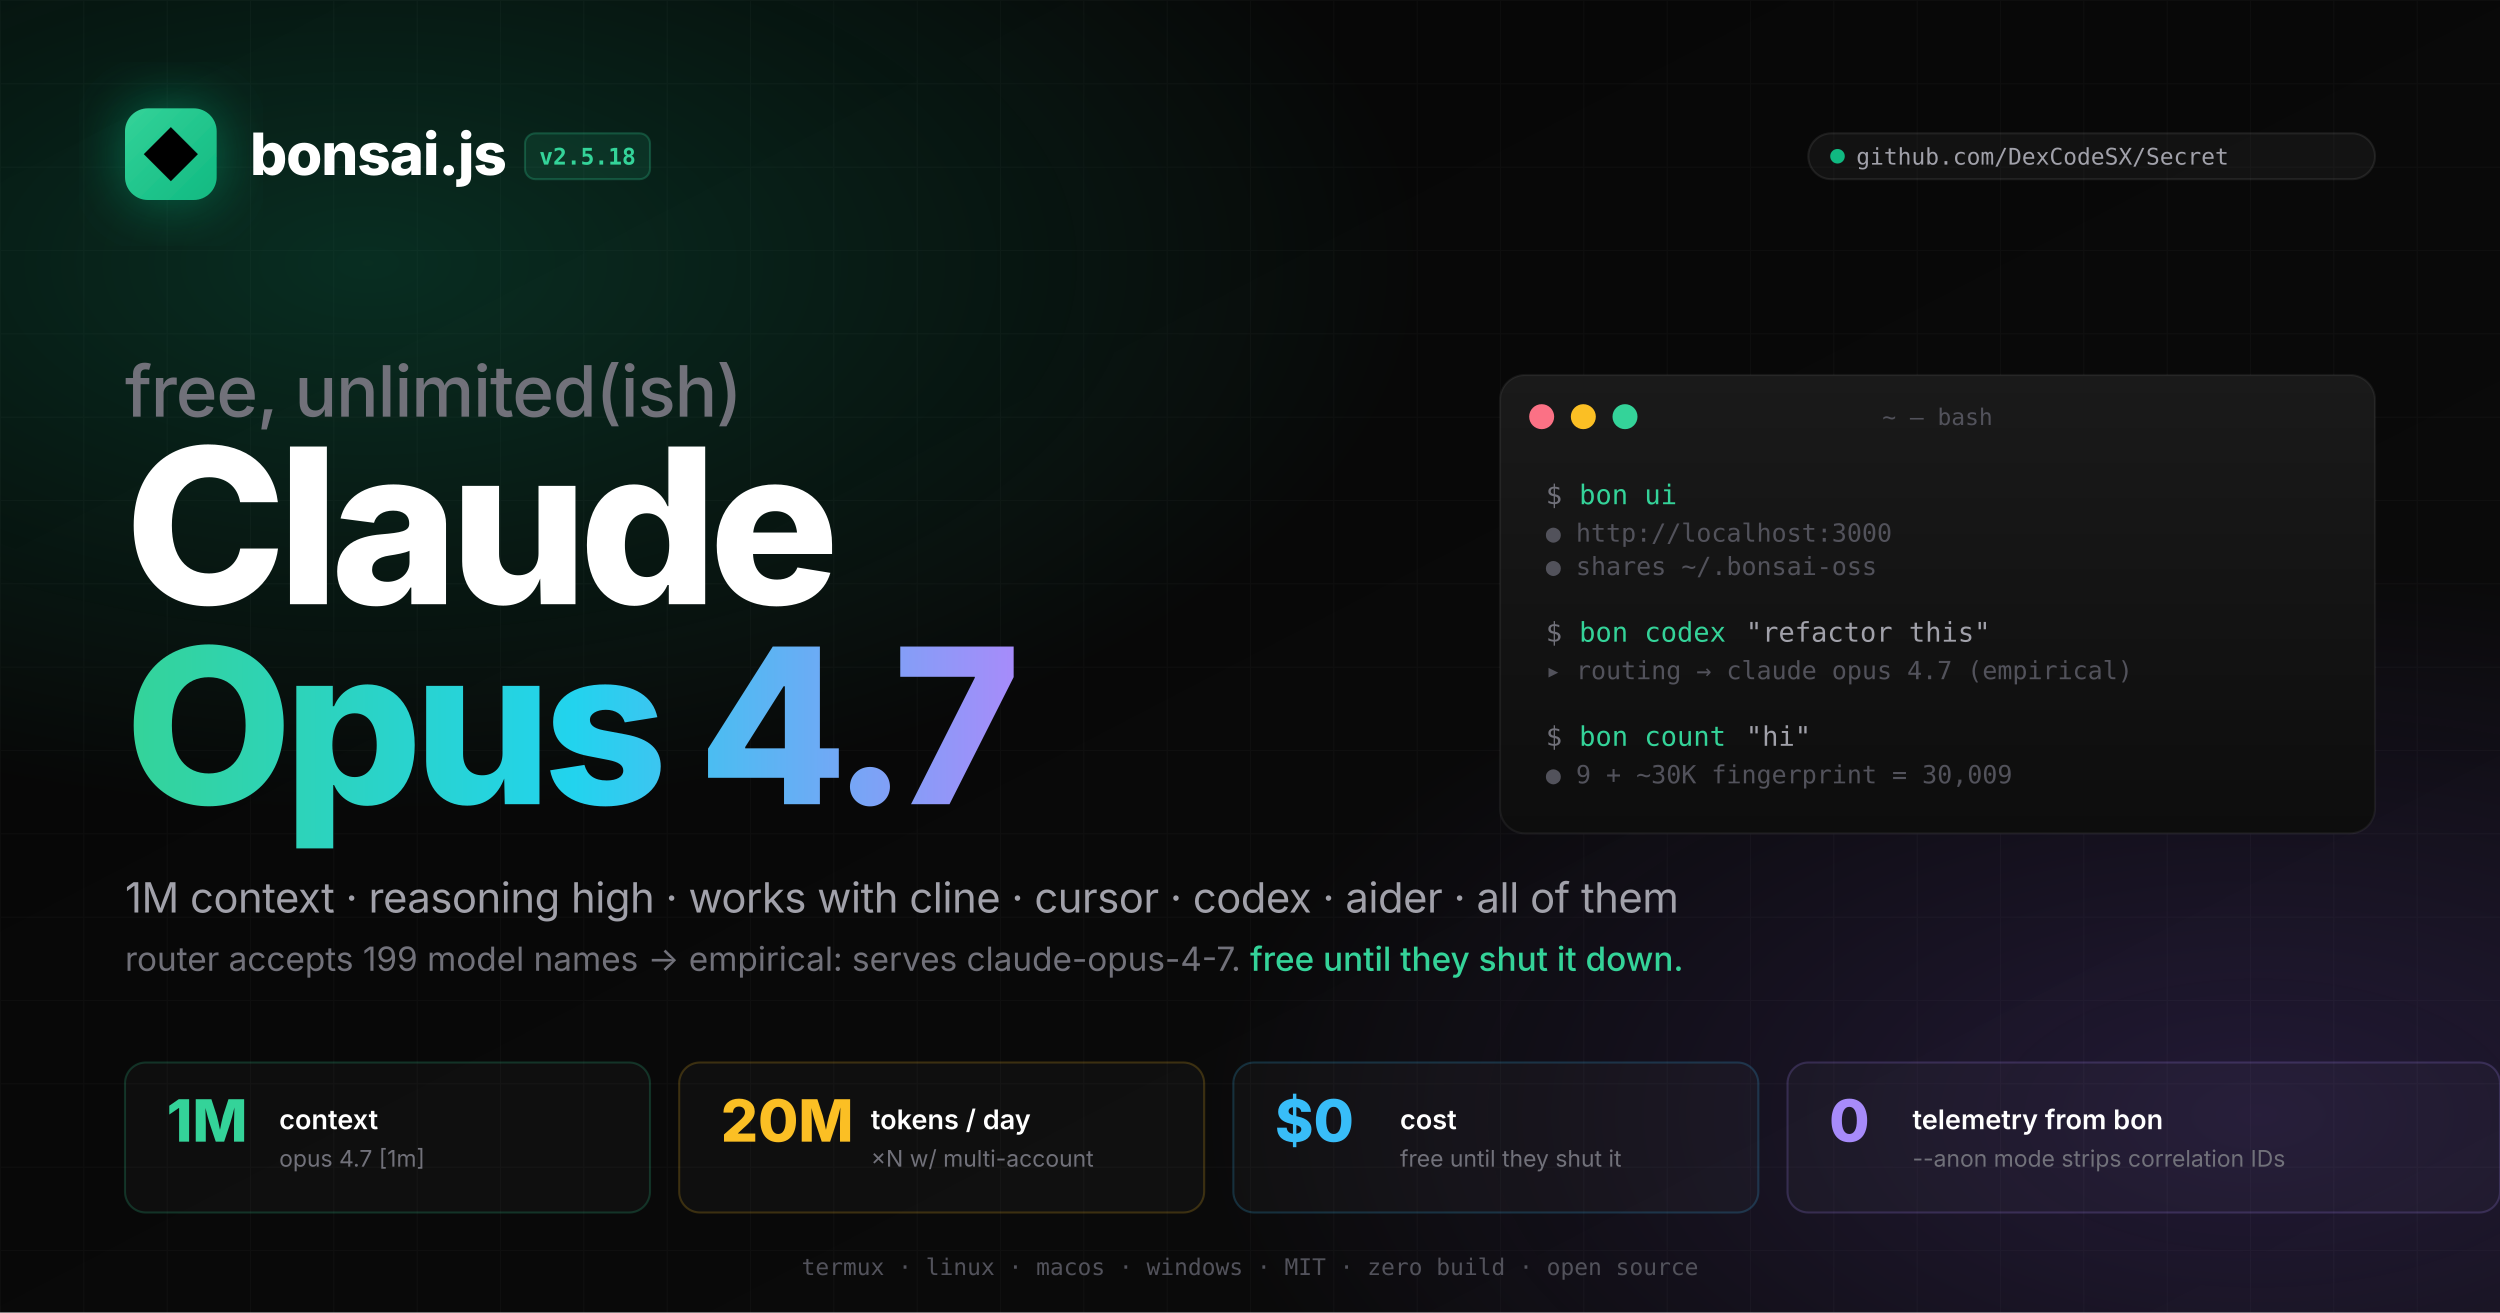
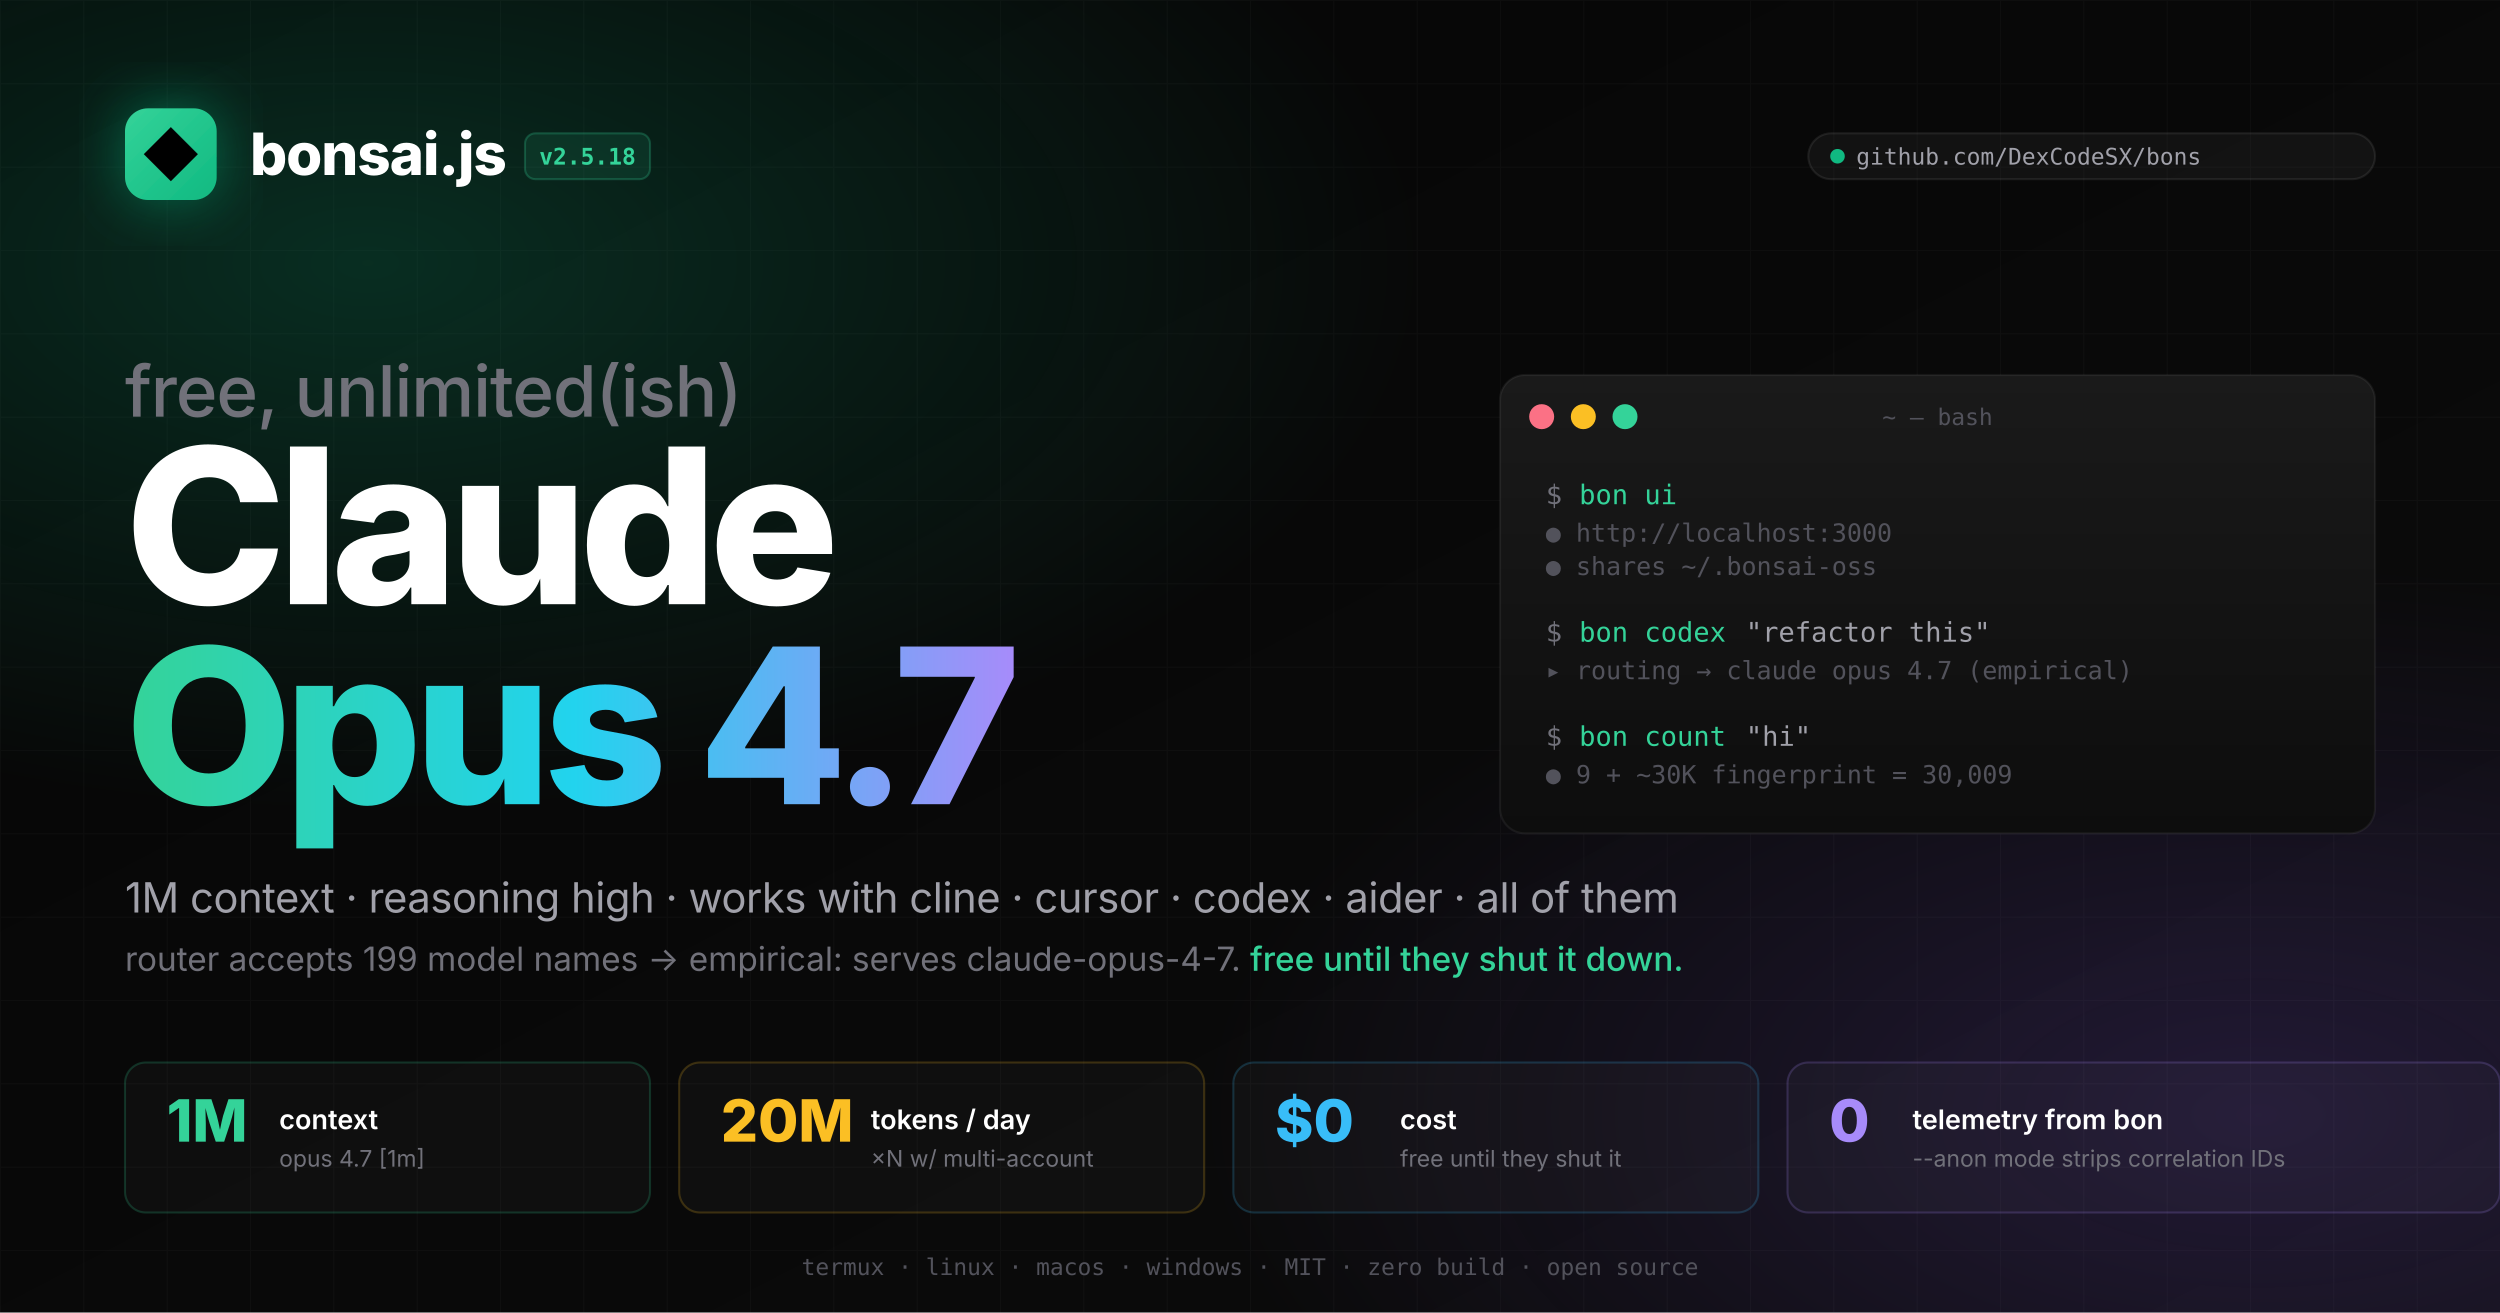
<svg xmlns="http://www.w3.org/2000/svg" viewBox="0 0 1200 630" width="1200" height="630">
  <defs>
    <linearGradient id="bg" x1="0%" y1="0%" x2="100%" y2="100%">
      <stop offset="0%" stop-color="#050505" />
      <stop offset="100%" stop-color="#0c0c0c" />
    </linearGradient>
    <radialGradient id="glowEmerald" cx="15%" cy="20%" r="70%">
      <stop offset="0%" stop-color="#10b981" stop-opacity="0.22" />
      <stop offset="60%" stop-color="#10b981" stop-opacity="0" />
    </radialGradient>
    <radialGradient id="glowAccent" cx="90%" cy="85%" r="70%">
      <stop offset="0%" stop-color="#8b5cf6" stop-opacity="0.18" />
      <stop offset="60%" stop-color="#8b5cf6" stop-opacity="0" />
    </radialGradient>
    <linearGradient id="brandGrad" x1="0%" y1="50%" x2="100%" y2="50%">
      <stop offset="0%" stop-color="#34d399" />
      <stop offset="50%" stop-color="#22d3ee" />
      <stop offset="100%" stop-color="#a78bfa" />
    </linearGradient>
    <linearGradient id="diamond" x1="0%" y1="0%" x2="100%" y2="100%">
      <stop offset="0%" stop-color="#34d399" />
      <stop offset="100%" stop-color="#10b981" />
    </linearGradient>
    <filter id="diamondGlow" x="-50%" y="-50%" width="200%" height="200%">
      <feGaussianBlur stdDeviation="14" result="blur" />
      <feFlood flood-color="#10b981" flood-opacity="0.5" result="green" />
      <feComposite in="green" in2="blur" operator="in" result="glow" />
      <feMerge>
        <feMergeNode in="glow" />
        <feMergeNode in="SourceGraphic" />
      </feMerge>
    </filter>
    <pattern id="grid" x="0" y="0" width="40" height="40" patternUnits="userSpaceOnUse">
      <path d="M 40 0 L 0 0 0 40" fill="none" stroke="rgba(255,255,255,0.025)" stroke-width="1" />
    </pattern>
    <linearGradient id="term" x1="0%" y1="0%" x2="0%" y2="100%">
      <stop offset="0%" stop-color="#1a1a1a" />
      <stop offset="100%" stop-color="#0d0d0d" />
    </linearGradient>
  </defs>
  <rect width="1200" height="630" fill="url(#bg)" />
  <rect width="1200" height="630" fill="url(#grid)" />
  <rect width="1200" height="630" fill="url(#glowEmerald)" />
  <rect width="1200" height="630" fill="url(#glowAccent)" />
  <g transform="translate(60, 52)" filter="url(#diamondGlow)">
    <rect x="0" y="0" width="44" height="44" rx="11" fill="url(#diamond)" />
    <path d="M 22 9 L 9 22 L 22 35 L 35 22 Z" fill="#050505" />
  </g>
  <text x="120" y="84" font-family="Inter, system-ui, sans-serif" font-size="28" font-weight="800" fill="#ffffff" letter-spacing="-0.5">bonsai.js</text>
  <g transform="translate(252, 64)">
    <rect x="0" y="0" width="60" height="22" rx="5" fill="rgba(52,211,153,0.10)" stroke="rgba(52,211,153,0.25)" stroke-width="1" />
    <text x="30" y="15" font-family="JetBrains Mono, ui-monospace, monospace" font-size="11" fill="#34d399" text-anchor="middle" font-weight="600">v2.5.18</text>
  </g>
  <g transform="translate(1140, 64)">
    <rect x="-272" y="0" width="272" height="22" rx="11" fill="rgba(255,255,255,0.04)" stroke="rgba(255,255,255,0.08)" stroke-width="1" />
    <circle cx="-258" cy="11" r="3.5" fill="#10b981" />
-     <text x="-249" y="15" font-family="JetBrains Mono, ui-monospace, monospace" font-size="11" fill="#a1a1aa">github.com/DexCodeSX/Secret</text>
+     <text x="-249" y="15" font-family="JetBrains Mono, ui-monospace, monospace" font-size="11" fill="#a1a1aa">github.com/DexCodeSX/bons</text>
  </g>
  <text x="60" y="200" font-family="Inter, system-ui, sans-serif" font-size="34" font-weight="500" letter-spacing="-0.5" fill="#71717a">free, unlimited(ish)</text>
  <text x="60" y="290" font-family="Inter, system-ui, sans-serif" font-size="104" font-weight="800" letter-spacing="-4" fill="#ffffff">Claude</text>
  <text x="60" y="386" font-family="Inter, system-ui, sans-serif" font-size="104" font-weight="800" letter-spacing="-4" fill="url(#brandGrad)">Opus 4.7</text>
  <text x="60" y="438" font-family="Inter, system-ui, sans-serif" font-size="20" fill="#a1a1aa" letter-spacing="-0.2">1M context · reasoning high · works with cline · cursor · codex · aider · all of them</text>
  <text x="60" y="466" font-family="Inter, system-ui, sans-serif" font-size="16" fill="#71717a">router accepts 199 model names → empirical: serves claude-opus-4-7. <tspan fill="#34d399" font-weight="500">free until they shut it down.</tspan>
  </text>
  <g transform="translate(720, 180)">
    <rect x="0" y="0" width="420" height="220" rx="12" fill="url(#term)" stroke="rgba(255,255,255,0.06)" stroke-width="1" />
    <circle cx="20" cy="20" r="6" fill="#fb7185" />
    <circle cx="40" cy="20" r="6" fill="#fbbf24" />
    <circle cx="60" cy="20" r="6" fill="#34d399" />
    <text x="210" y="24" font-family="JetBrains Mono, monospace" font-size="11" fill="#52525b" text-anchor="middle">~ — bash</text>
    <text x="22" y="62" font-family="JetBrains Mono, monospace" font-size="13" fill="#71717a">$</text>
    <text x="38" y="62" font-family="JetBrains Mono, monospace" font-size="13" fill="#34d399">bon ui</text>
    <text x="22" y="80" font-family="JetBrains Mono, monospace" font-size="12" fill="#52525b"> ●  http://localhost:3000</text>
    <text x="22" y="96" font-family="JetBrains Mono, monospace" font-size="12" fill="#52525b"> ●  shares ~/.bonsai-oss</text>
    <text x="22" y="128" font-family="JetBrains Mono, monospace" font-size="13" fill="#71717a">$</text>
    <text x="38" y="128" font-family="JetBrains Mono, monospace" font-size="13" fill="#34d399">bon codex</text>
    <text x="118" y="128" font-family="JetBrains Mono, monospace" font-size="13" fill="#a1a1aa">"refactor this"</text>
    <text x="22" y="146" font-family="JetBrains Mono, monospace" font-size="12" fill="#52525b"> ▸  routing → claude opus 4.7 (empirical)</text>
    <text x="22" y="178" font-family="JetBrains Mono, monospace" font-size="13" fill="#71717a">$</text>
    <text x="38" y="178" font-family="JetBrains Mono, monospace" font-size="13" fill="#34d399">bon count</text>
    <text x="118" y="178" font-family="JetBrains Mono, monospace" font-size="13" fill="#a1a1aa">"hi"</text>
    <text x="22" y="196" font-family="JetBrains Mono, monospace" font-size="12" fill="#52525b"> ●  9 + ~30K fingerprint = 30,009</text>
  </g>
  <g transform="translate(60, 510)">
    <rect x="0" y="0" width="252" height="72" rx="10" fill="rgba(255,255,255,0.025)" stroke="rgba(52,211,153,0.20)" stroke-width="1" />
    <text x="20" y="38" font-family="Inter, system-ui, sans-serif" font-size="28" font-weight="800" fill="#34d399">1M</text>
    <text x="74" y="32" font-family="Inter, system-ui, sans-serif" font-size="13" font-weight="600" fill="#ffffff">context</text>
    <text x="74" y="50" font-family="Inter, system-ui, sans-serif" font-size="11" fill="#71717a">opus 4.7 [1m]</text>
    <rect x="266" y="0" width="252" height="72" rx="10" fill="rgba(255,255,255,0.025)" stroke="rgba(251,191,36,0.20)" stroke-width="1" />
    <text x="286" y="38" font-family="Inter, system-ui, sans-serif" font-size="28" font-weight="800" fill="#fbbf24">20M</text>
    <text x="358" y="32" font-family="Inter, system-ui, sans-serif" font-size="13" font-weight="600" fill="#ffffff">tokens / day</text>
    <text x="358" y="50" font-family="Inter, system-ui, sans-serif" font-size="11" fill="#71717a">×N w/ multi-account</text>
    <rect x="532" y="0" width="252" height="72" rx="10" fill="rgba(255,255,255,0.025)" stroke="rgba(56,189,248,0.20)" stroke-width="1" />
    <text x="552" y="38" font-family="Inter, system-ui, sans-serif" font-size="28" font-weight="800" fill="#38bdf8">$0</text>
    <text x="612" y="32" font-family="Inter, system-ui, sans-serif" font-size="13" font-weight="600" fill="#ffffff">cost</text>
    <text x="612" y="50" font-family="Inter, system-ui, sans-serif" font-size="11" fill="#71717a">free until they shut it</text>
    <rect x="798" y="0" width="342" height="72" rx="10" fill="rgba(255,255,255,0.025)" stroke="rgba(167,139,250,0.20)" stroke-width="1" />
    <text x="818" y="38" font-family="Inter, system-ui, sans-serif" font-size="28" font-weight="800" fill="#a78bfa">0</text>
    <text x="858" y="32" font-family="Inter, system-ui, sans-serif" font-size="13" font-weight="600" fill="#ffffff">telemetry from bon</text>
    <text x="858" y="50" font-family="Inter, system-ui, sans-serif" font-size="11" fill="#71717a">--anon mode strips correlation IDs</text>
  </g>
  <text x="600" y="612" font-family="JetBrains Mono, ui-monospace, monospace" font-size="11" fill="#52525b" text-anchor="middle">termux · linux · macos · windows · MIT · zero build · open source</text>
</svg>
